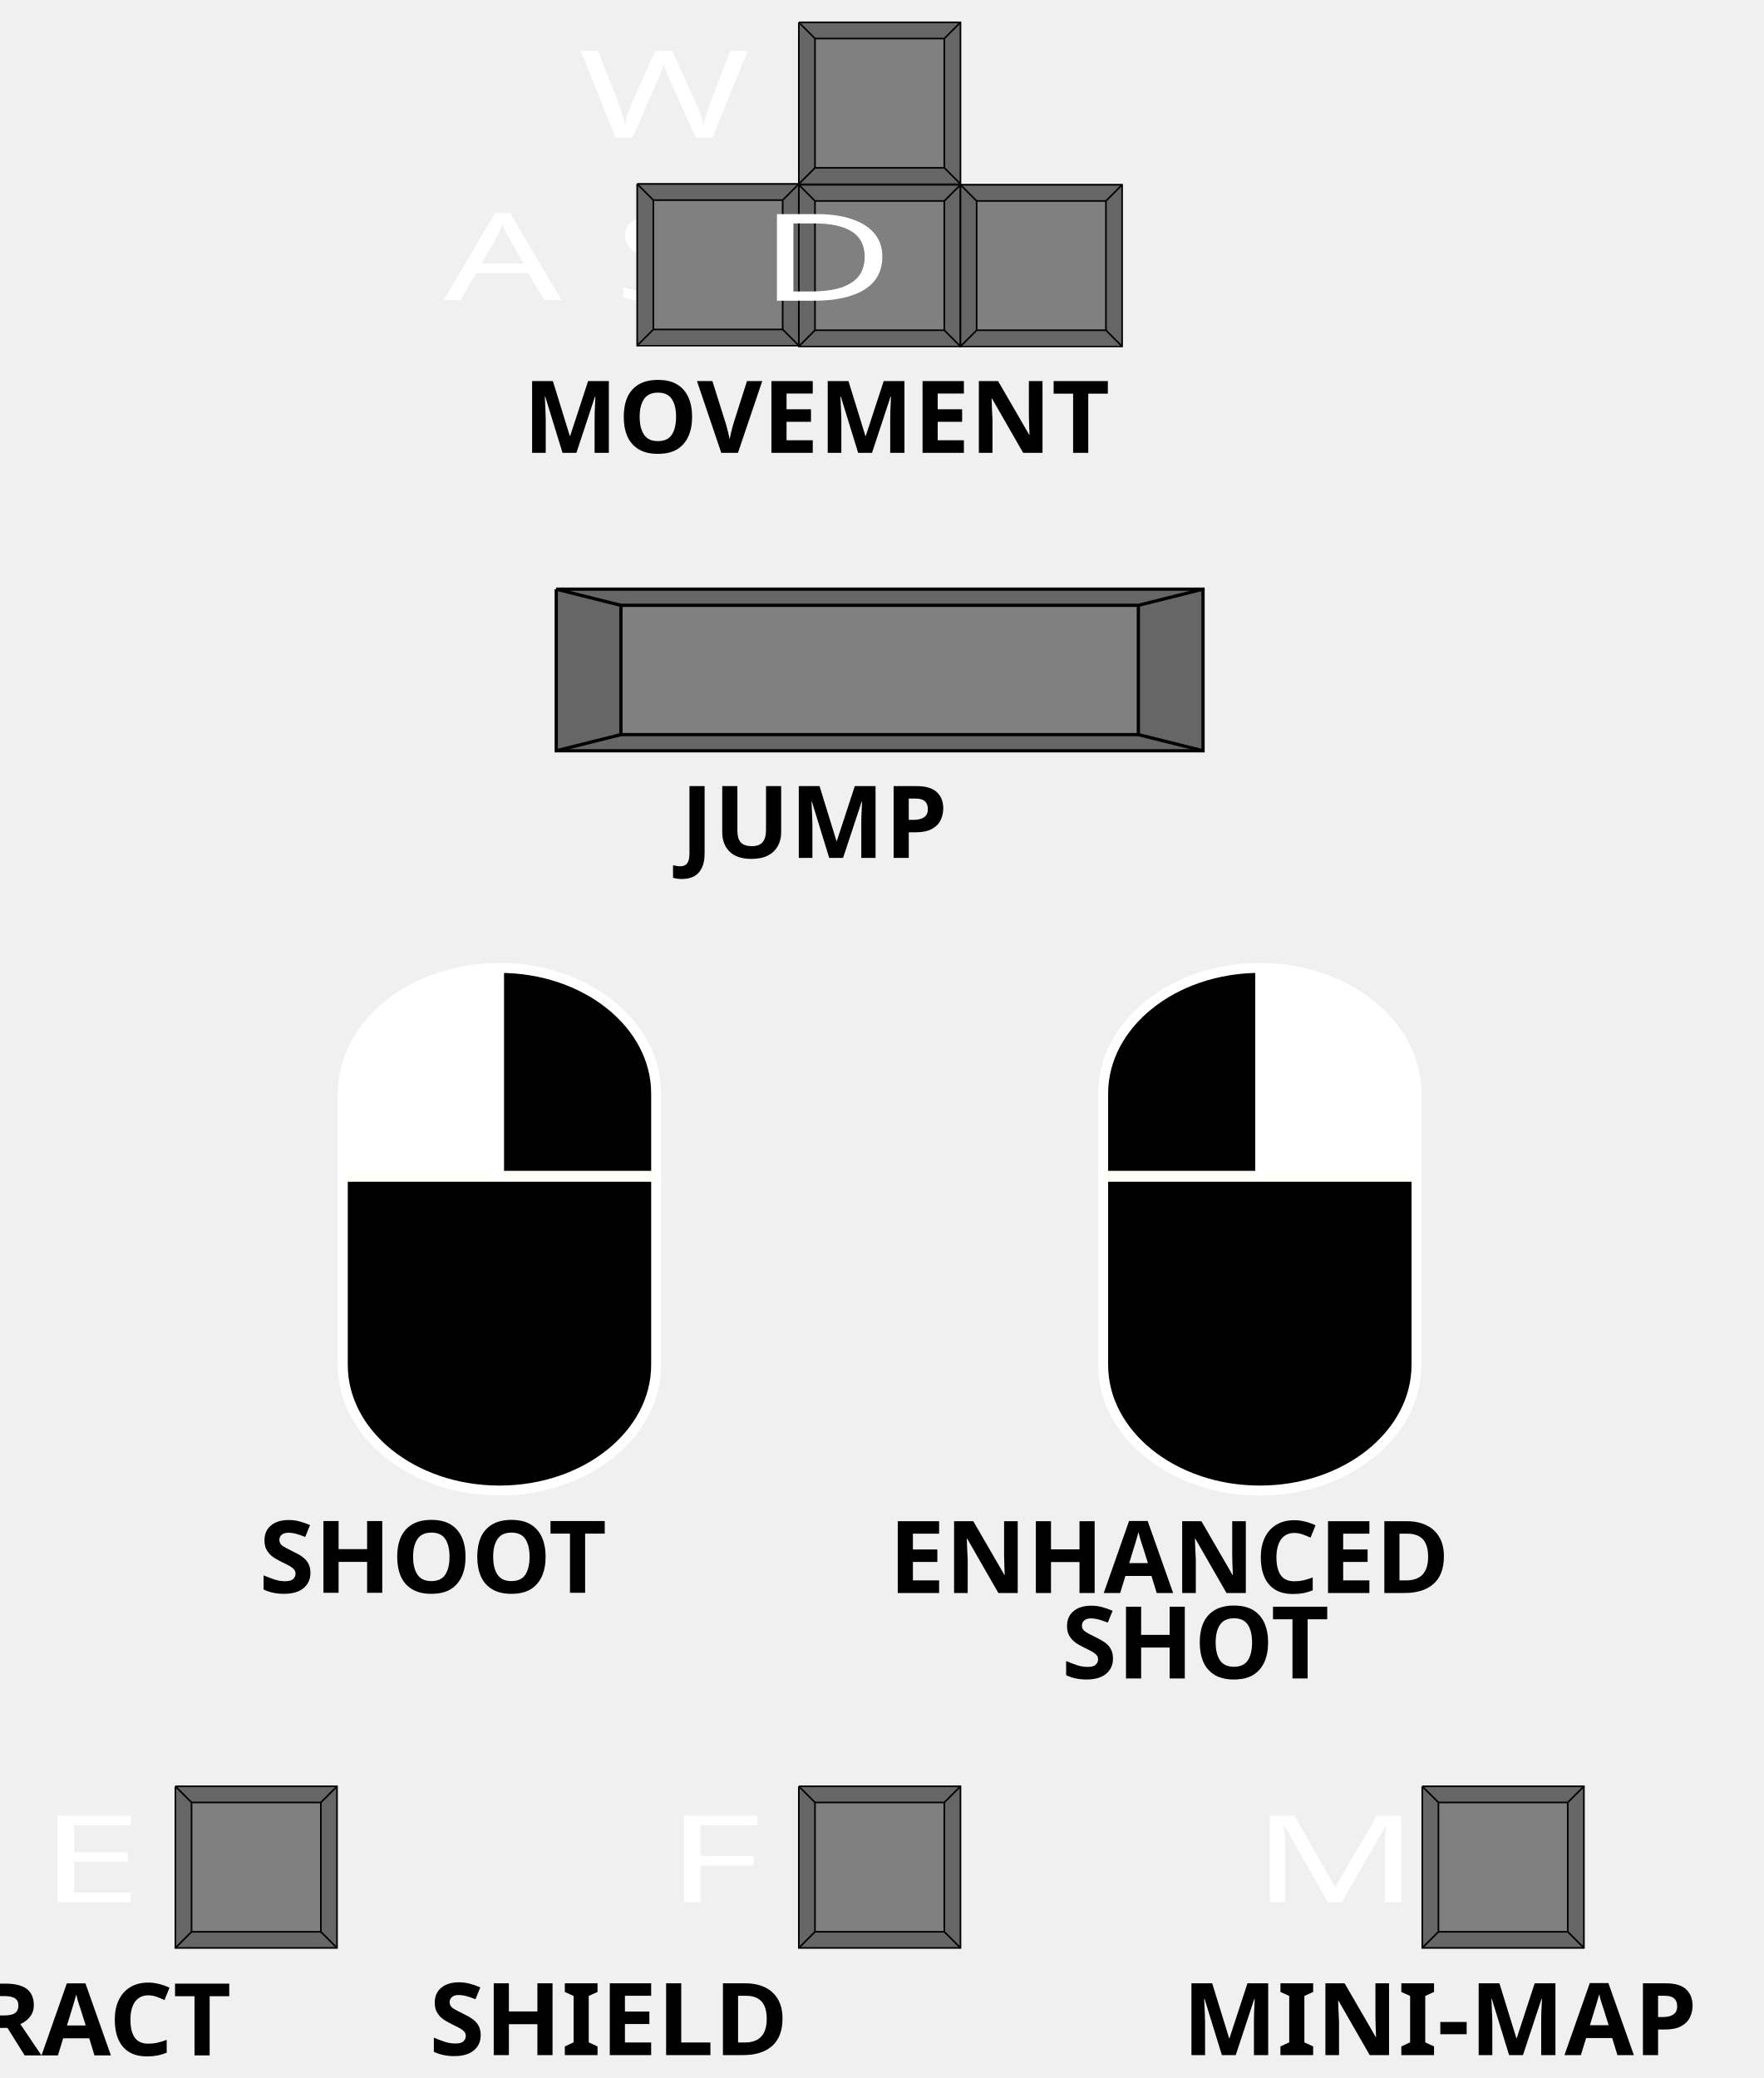
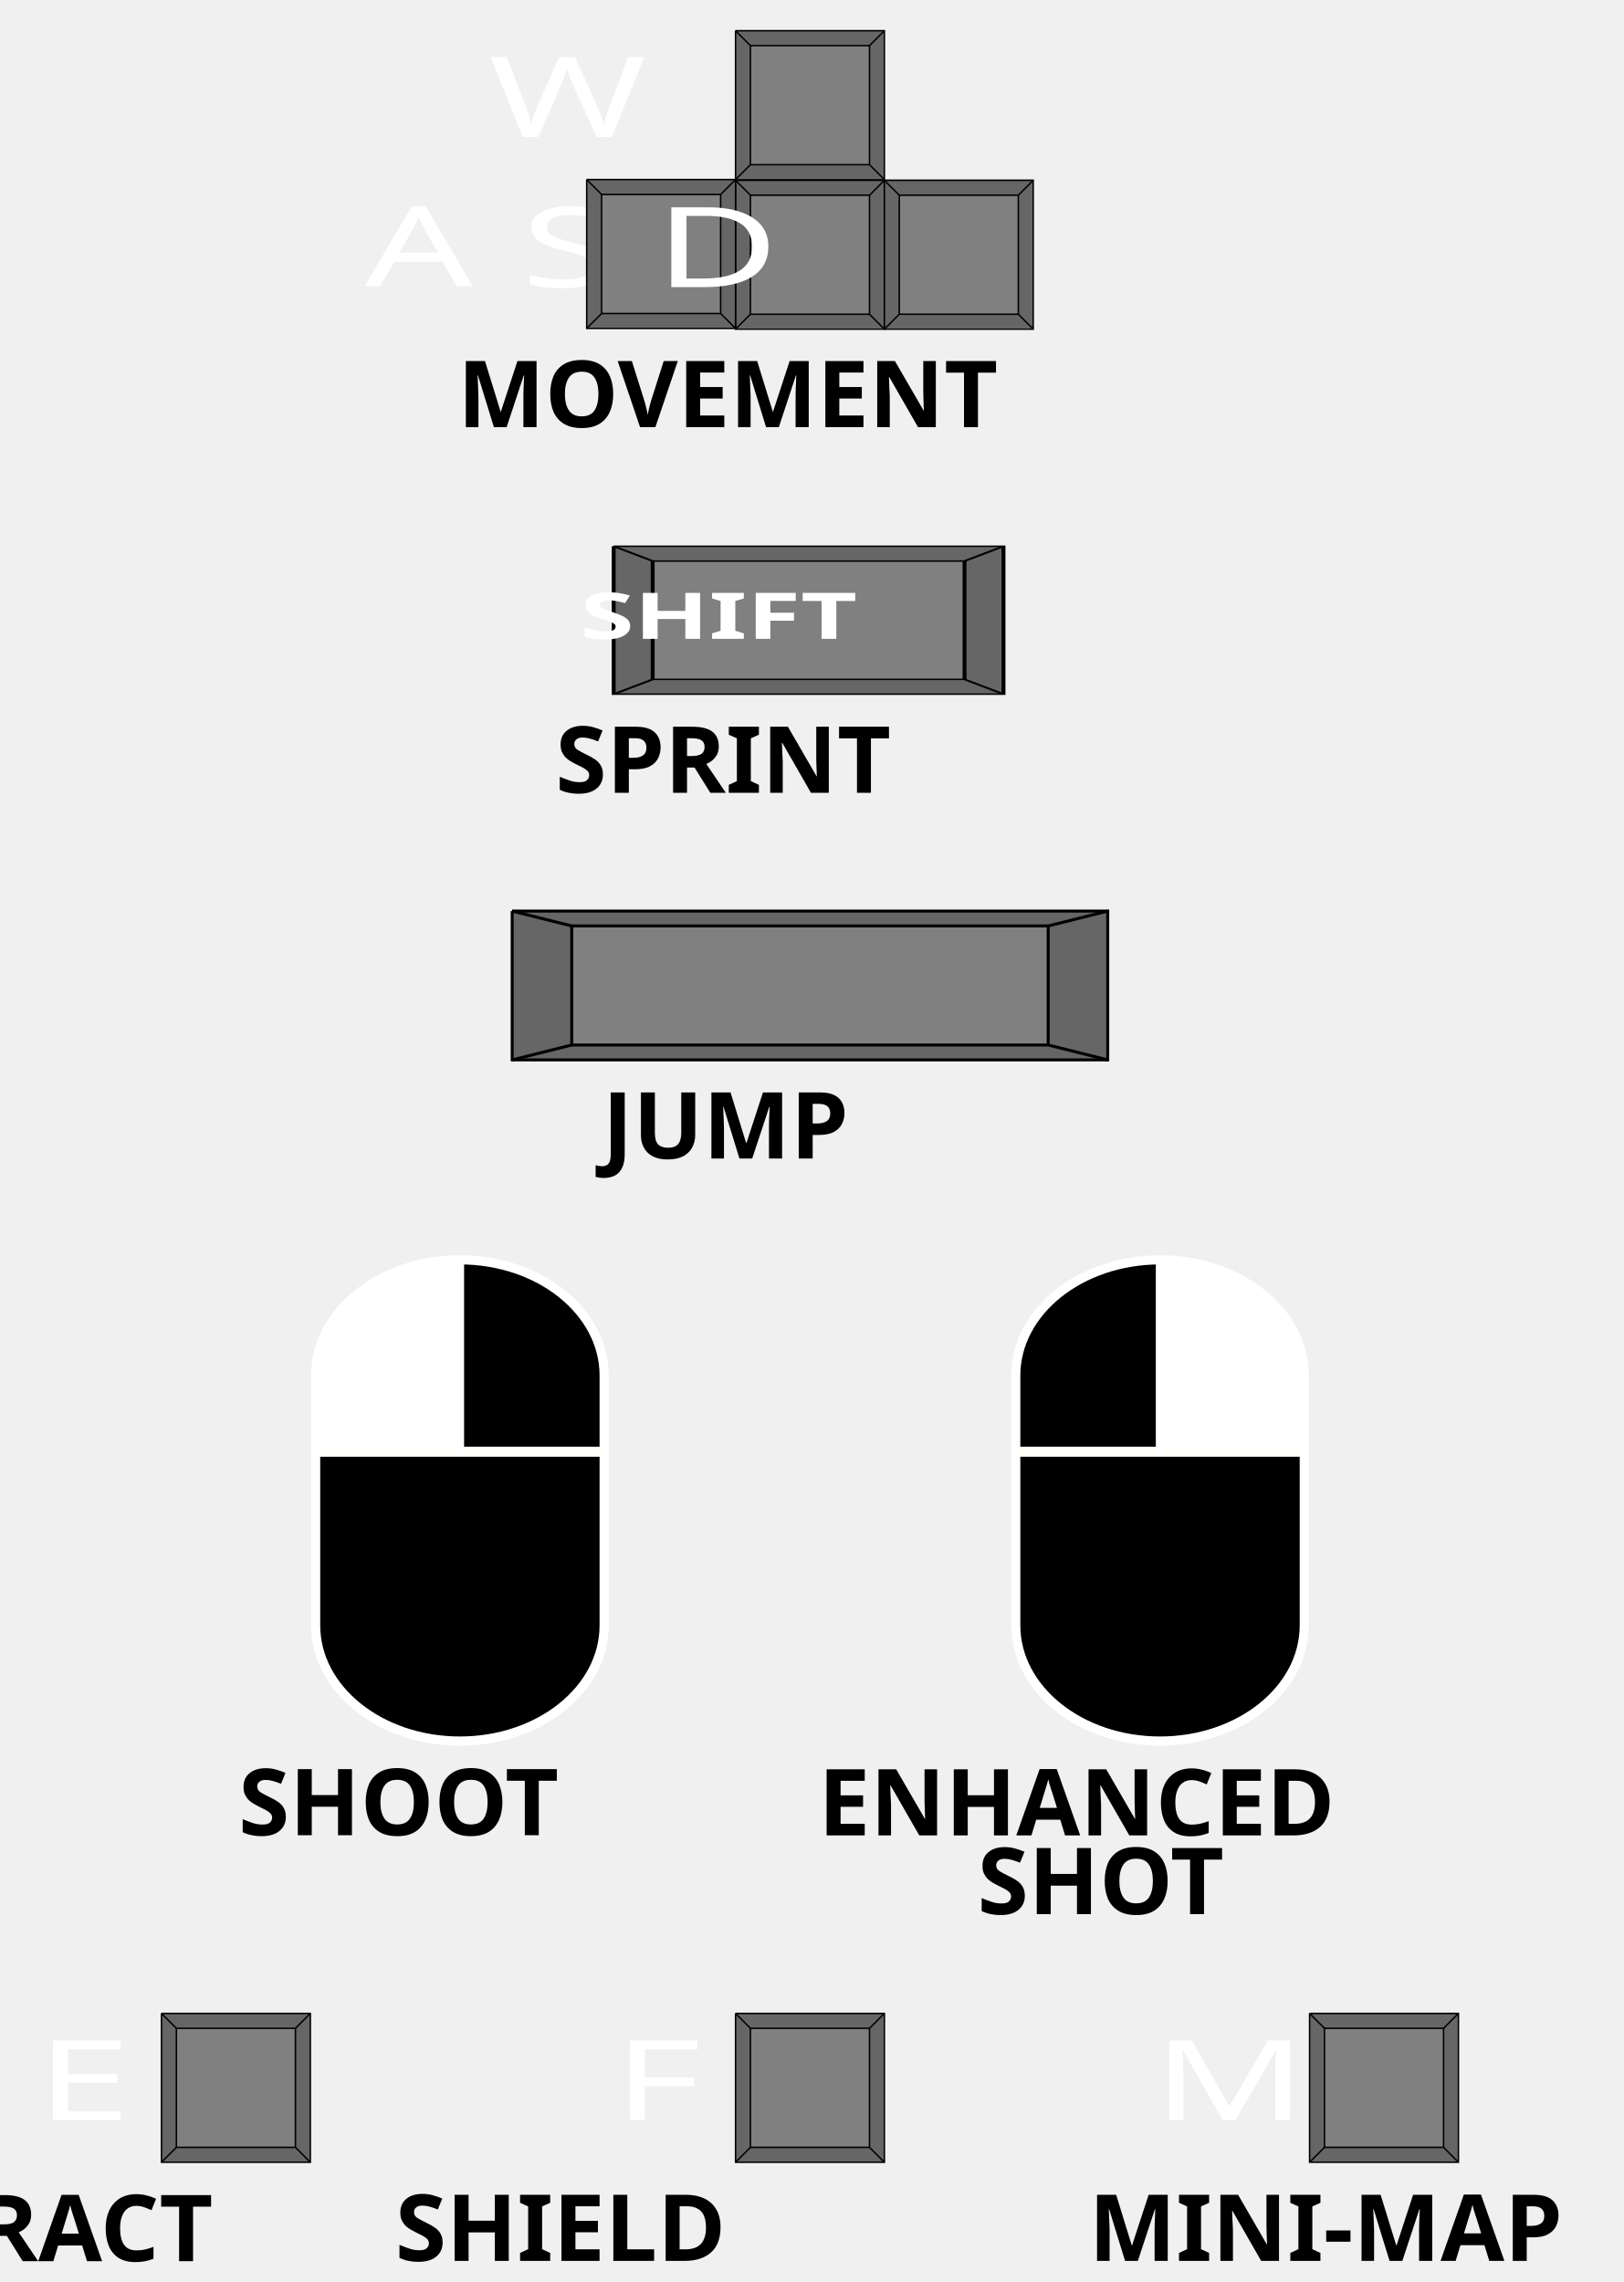
- <svg xmlns="http://www.w3.org/2000/svg" width="818.187" height="964.262" viewBox="0 0 216.479 255.128" version="1.1" id="svg8">
+ <svg xmlns="http://www.w3.org/2000/svg" width="818.187" height="1150" viewBox="0 0 216.479 304.271" version="1.1" id="svg8">
  <defs id="defs2" />
-   <g id="layer1" transform="translate(2.987583,-10.56718)">
+   <g id="layer1" transform="translate(2.987583,38.57592)">
    <g transform="matrix(1.5,0,0,1.5,187.6499,-202.1877)" id="layer1-5">
      <rect rx="0" ry="4.642" y="288.047" x="-10.691" height="13.229" width="13.229" id="rect1083" style="fill:#666666;stroke-width:0.332" />
      <rect rx="0" ry="5.292" y="289.37" x="-9.368" height="10.583" width="10.583" id="rect1117" style="fill:#808080;stroke-width:0.265;stroke-miterlimit:4;stroke-dasharray:none" />
      <path id="path1137" d="m -10.691,288.047 v 13.229 H 2.538 V 288.047 H -10.691" style="fill:none;stroke:#000000;stroke-width:0.132;stroke-linecap:butt;stroke-linejoin:miter;stroke-miterlimit:4;stroke-dasharray:none;stroke-opacity:1" />
      <path id="path1139" d="m -10.691,301.276 1.323,-1.323 v -10.583 l -1.323,-1.323" style="fill:none;stroke:#000000;stroke-width:0.132;stroke-linecap:butt;stroke-linejoin:miter;stroke-miterlimit:4;stroke-dasharray:none;stroke-opacity:1" />
      <path id="path1141" d="M 2.538,301.276 1.215,299.953 H -9.368" style="fill:none;stroke:#000000;stroke-width:0.132;stroke-linecap:butt;stroke-linejoin:miter;stroke-miterlimit:4;stroke-dasharray:none;stroke-opacity:1" />
      <path id="path1143" d="M -9.368,289.37 H 1.215 l 1.323,-1.323" style="fill:none;stroke:#000000;stroke-width:0.132;stroke-linecap:butt;stroke-linejoin:miter;stroke-miterlimit:4;stroke-dasharray:none;stroke-opacity:1" />
      <path id="path1145" d="M 1.215,289.37 V 299.953" style="fill:none;stroke:#000000;stroke-width:0.132;stroke-linecap:butt;stroke-linejoin:miter;stroke-miterlimit:4;stroke-dasharray:none;stroke-opacity:1" />
      <text transform="scale(1.232006,0.8116843)" id="text825" y="366.569" x="-3.309" style="font-style:normal;font-variant:normal;font-weight:normal;font-stretch:normal;font-size:12.23px;line-height:1.25;font-family:'Courier Prime';-inkscape-font-specification:'Courier Prime, Normal';font-variant-ligatures:normal;font-variant-caps:normal;font-variant-numeric:normal;font-feature-settings:normal;text-align:center;letter-spacing:0px;word-spacing:0px;writing-mode:lr-tb;text-anchor:middle;fill:#ffffff;fill-opacity:1;stroke:none;stroke-width:0.052" xml:space="preserve">
        <tspan style="font-style:normal;font-variant:normal;font-weight:normal;font-stretch:normal;font-size:12.23px;font-family:'Courier Prime';-inkscape-font-specification:'Courier Prime, Normal';font-variant-ligatures:normal;font-variant-caps:normal;font-variant-numeric:normal;font-feature-settings:normal;text-align:center;writing-mode:lr-tb;text-anchor:middle;stroke-width:0.052" y="366.569" x="-3.309" id="tspan821">M</tspan>
      </text>
    </g>
    <g transform="matrix(1.5,0,0,1.5,130.8348,-250.2782)" id="layer1-8">
      <rect transform="scale(-1,1)" rx="12.822" ry="10.287" y="253.122" x="-26.713" height="42.776" width="25.644" id="rect817" style="opacity:1;fill:#000000;stroke:#ffffff;stroke-width:0.814;stroke-linejoin:round;stroke-miterlimit:4;stroke-dasharray:none;stroke-opacity:1" />
      <path id="path872" d="M 26.359,270.178 H 1.298" style="fill:#ffffff;fill-opacity:1;stroke:#fffff7;stroke-width:0.894;stroke-linecap:butt;stroke-linejoin:miter;stroke-miterlimit:4;stroke-dasharray:none;stroke-opacity:1" />
      <path id="path872-3" d="m 13.891,270.463 v -17.341" style="fill:none;stroke:#ffffff;stroke-width:0.744;stroke-linecap:butt;stroke-linejoin:miter;stroke-miterlimit:4;stroke-dasharray:none;stroke-opacity:1" />
      <path id="path889" d="m 26.298,266.508 c -2.7e-5,-1.765 -0.026,-3.485 -0.058,-3.823 -0.405,-4.27 -4.183,-7.822 -9.41,-8.846 -0.573,-0.112 -1.264,-0.199 -2.115,-0.265 l -0.446,-0.035 v 8.089 8.089 h 6.015 6.015 z" style="opacity:1;fill:#ffffff;fill-opacity:1;stroke:#ffffff;stroke-width:0.576;stroke-linejoin:round;stroke-miterlimit:4;stroke-dasharray:none;stroke-opacity:1" />
-     </g>
-     <g transform="matrix(1.5,0,0,1.5,-87.04516,-347.4633)" id="layer1-9">
-       <rect rx="0" ry="4.642" y="286.91" x="101.562" height="13.229" width="52.935" id="rect1083-0" style="fill:#666666;stroke-width:0.665" />
-       <rect rx="0" ry="5.292" y="288.232" x="106.856" height="10.583" width="42.348" id="rect1117-5" style="fill:#808080;stroke-width:0.529;stroke-miterlimit:4;stroke-dasharray:none" />
-       <path id="path1137-1" d="m 101.562,286.91 v 13.229 h 52.935 v -13.229 h -52.935" style="fill:none;stroke:#000000;stroke-width:0.265;stroke-linecap:butt;stroke-linejoin:miter;stroke-miterlimit:4;stroke-dasharray:none;stroke-opacity:1" />
-       <path id="path1139-7" d="m 101.562,300.139 5.294,-1.323 v -10.583 l -5.294,-1.323" style="fill:none;stroke:#000000;stroke-width:0.265;stroke-linecap:butt;stroke-linejoin:miter;stroke-miterlimit:4;stroke-dasharray:none;stroke-opacity:1" />
-       <path id="path1141-1" d="m 154.498,300.139 -5.294,-1.323 h -42.348" style="fill:none;stroke:#000000;stroke-width:0.265;stroke-linecap:butt;stroke-linejoin:miter;stroke-miterlimit:4;stroke-dasharray:none;stroke-opacity:1" />
-       <path id="path1143-8" d="m 106.856,288.232 h 42.348 l 5.294,-1.323" style="fill:none;stroke:#000000;stroke-width:0.265;stroke-linecap:butt;stroke-linejoin:miter;stroke-miterlimit:4;stroke-dasharray:none;stroke-opacity:1" />
-       <path id="path1145-8" d="m 149.204,288.232 v 10.583" style="fill:none;stroke:#000000;stroke-width:0.265;stroke-linecap:butt;stroke-linejoin:miter;stroke-miterlimit:4;stroke-dasharray:none;stroke-opacity:1" />
-     </g>
-     <g transform="matrix(1.5,0,0,1.5,84.16406,-390.6151)" id="layer1-0">
-       <g transform="translate(0,-3.874254)" id="g869">
-         <rect style="fill:#666666;stroke-width:0.332" id="rect1083-7" width="13.229" height="13.229" x="7.276" y="273.093" ry="4.642" rx="0" />
-         <rect style="fill:#808080;stroke-width:0.265;stroke-miterlimit:4;stroke-dasharray:none" id="rect1117-1" width="10.583" height="10.583" x="8.599" y="274.482" ry="5.292" rx="0" />
-         <path style="fill:none;stroke:#000000;stroke-width:0.132;stroke-linecap:butt;stroke-linejoin:miter;stroke-miterlimit:4;stroke-dasharray:none;stroke-opacity:1" d="m 7.276,273.159 v 13.229 H 20.505 V 273.159 H 7.276" id="path1137-61" />
-         <path style="fill:none;stroke:#000000;stroke-width:0.132;stroke-linecap:butt;stroke-linejoin:miter;stroke-miterlimit:4;stroke-dasharray:none;stroke-opacity:1" d="m 7.276,286.388 1.323,-1.323 v -10.583 l -1.323,-1.323" id="path1139-3" />
-         <path style="fill:none;stroke:#000000;stroke-width:0.132;stroke-linecap:butt;stroke-linejoin:miter;stroke-miterlimit:4;stroke-dasharray:none;stroke-opacity:1" d="m 20.505,286.388 -1.323,-1.323 H 8.599" id="path1141-4" />
-         <path style="fill:none;stroke:#000000;stroke-width:0.132;stroke-linecap:butt;stroke-linejoin:miter;stroke-miterlimit:4;stroke-dasharray:none;stroke-opacity:1" d="M 8.599,274.482 H 19.182 l 1.323,-1.323" id="path1143-40" />
-         <path style="fill:none;stroke:#000000;stroke-width:0.132;stroke-linecap:butt;stroke-linejoin:miter;stroke-miterlimit:4;stroke-dasharray:none;stroke-opacity:1" d="m 19.182,274.482 v 10.583" id="path1145-0" />
-         <text xml:space="preserve" style="font-style:normal;font-variant:normal;font-weight:normal;font-stretch:normal;font-size:12.23px;line-height:1.25;font-family:'Courier Prime';-inkscape-font-specification:'Courier Prime, Normal';font-variant-ligatures:normal;font-variant-caps:normal;font-variant-numeric:normal;font-feature-settings:normal;text-align:center;letter-spacing:0px;word-spacing:0px;writing-mode:lr-tb;text-anchor:middle;fill:#ffffff;fill-opacity:1;stroke:none;stroke-width:0.054" x="11.275" y="348.161" id="text825-9" transform="scale(1.232006,0.8116843)">
-           <tspan style="font-style:normal;font-variant:normal;font-weight:normal;font-stretch:normal;font-size:12.23px;font-family:'Courier Prime';-inkscape-font-specification:'Courier Prime, Normal';font-variant-ligatures:normal;font-variant-caps:normal;font-variant-numeric:normal;font-feature-settings:normal;text-align:center;writing-mode:lr-tb;text-anchor:middle;stroke-width:0.054" y="348.161" x="11.275" id="tspan961">W</tspan>
-         </text>
-       </g>
-       <g transform="translate(3.0883788e-8,9.421048)" id="g869-1">
-         <rect style="fill:#666666;stroke-width:0.332" id="rect1083-0-8" width="13.229" height="13.229" x="7.276" y="273.093" ry="4.642" rx="0" />
-         <rect style="fill:#808080;stroke-width:0.265;stroke-miterlimit:4;stroke-dasharray:none" id="rect1117-6" width="10.583" height="10.583" x="8.599" y="274.482" ry="5.292" rx="0" />
-         <path style="fill:none;stroke:#000000;stroke-width:0.132;stroke-linecap:butt;stroke-linejoin:miter;stroke-miterlimit:4;stroke-dasharray:none;stroke-opacity:1" d="m 7.276,273.159 v 13.229 H 20.505 V 273.159 H 7.276" id="path1137-6" />
-         <path style="fill:none;stroke:#000000;stroke-width:0.132;stroke-linecap:butt;stroke-linejoin:miter;stroke-miterlimit:4;stroke-dasharray:none;stroke-opacity:1" d="m 7.276,286.388 1.323,-1.323 v -10.583 l -1.323,-1.323" id="path1139-8" />
-         <path style="fill:none;stroke:#000000;stroke-width:0.132;stroke-linecap:butt;stroke-linejoin:miter;stroke-miterlimit:4;stroke-dasharray:none;stroke-opacity:1" d="m 20.505,286.388 -1.323,-1.323 H 8.599" id="path1141-6" />
-         <path style="fill:none;stroke:#000000;stroke-width:0.132;stroke-linecap:butt;stroke-linejoin:miter;stroke-miterlimit:4;stroke-dasharray:none;stroke-opacity:1" d="M 8.599,274.482 H 19.182 l 1.323,-1.323" id="path1143-4" />
-         <path style="fill:none;stroke:#000000;stroke-width:0.132;stroke-linecap:butt;stroke-linejoin:miter;stroke-miterlimit:4;stroke-dasharray:none;stroke-opacity:1" d="m 19.182,274.482 v 10.583" id="path1145-9" />
-         <text xml:space="preserve" style="font-style:normal;font-variant:normal;font-weight:normal;font-stretch:normal;font-size:12.23px;line-height:1.25;font-family:'Courier Prime';-inkscape-font-specification:'Courier Prime, Normal';font-variant-ligatures:normal;font-variant-caps:normal;font-variant-numeric:normal;font-feature-settings:normal;text-align:center;letter-spacing:0px;word-spacing:0px;writing-mode:lr-tb;text-anchor:middle;fill:#ffffff;fill-opacity:1;stroke:none;stroke-width:0.054" x="11.29" y="348.227" id="text825-2" transform="scale(1.232006,0.8116843)">
-           <tspan style="font-style:normal;font-variant:normal;font-weight:normal;font-stretch:normal;font-size:12.23px;font-family:'Courier Prime';-inkscape-font-specification:'Courier Prime, Normal';font-variant-ligatures:normal;font-variant-caps:normal;font-variant-numeric:normal;font-feature-settings:normal;text-align:center;writing-mode:lr-tb;text-anchor:middle;stroke-width:0.054" y="348.227" x="11.29" id="tspan969">S</tspan>
-         </text>
-       </g>
-       <g transform="translate(-13.22917,9.354902)" id="g869-0">
-         <rect style="fill:#666666;stroke-width:0.332" id="rect1083-9" width="13.229" height="13.229" x="7.276" y="273.093" ry="4.642" rx="0" />
-         <rect style="fill:#808080;stroke-width:0.265;stroke-miterlimit:4;stroke-dasharray:none" id="rect1117-2" width="10.583" height="10.583" x="8.599" y="274.482" ry="5.292" rx="0" />
-         <path style="fill:none;stroke:#000000;stroke-width:0.132;stroke-linecap:butt;stroke-linejoin:miter;stroke-miterlimit:4;stroke-dasharray:none;stroke-opacity:1" d="m 7.276,273.159 v 13.229 H 20.505 V 273.159 H 7.276" id="path1137-8" />
-         <path style="fill:none;stroke:#000000;stroke-width:0.132;stroke-linecap:butt;stroke-linejoin:miter;stroke-miterlimit:4;stroke-dasharray:none;stroke-opacity:1" d="m 7.276,286.388 1.323,-1.323 v -10.583 l -1.323,-1.323" id="path1139-9" />
-         <path style="fill:none;stroke:#000000;stroke-width:0.132;stroke-linecap:butt;stroke-linejoin:miter;stroke-miterlimit:4;stroke-dasharray:none;stroke-opacity:1" d="m 20.505,286.388 -1.323,-1.323 H 8.599" id="path1141-3" />
-         <path style="fill:none;stroke:#000000;stroke-width:0.132;stroke-linecap:butt;stroke-linejoin:miter;stroke-miterlimit:4;stroke-dasharray:none;stroke-opacity:1" d="M 8.599,274.482 H 19.182 l 1.323,-1.323" id="path1143-2" />
-         <path style="fill:none;stroke:#000000;stroke-width:0.132;stroke-linecap:butt;stroke-linejoin:miter;stroke-miterlimit:4;stroke-dasharray:none;stroke-opacity:1" d="m 19.182,274.482 v 10.583" id="path1145-6" />
-         <text xml:space="preserve" style="font-style:normal;font-variant:normal;font-weight:normal;font-stretch:normal;font-size:12.23px;line-height:1.25;font-family:'Courier Prime';-inkscape-font-specification:'Courier Prime, Normal';font-variant-ligatures:normal;font-variant-caps:normal;font-variant-numeric:normal;font-feature-settings:normal;text-align:center;letter-spacing:0px;word-spacing:0px;writing-mode:lr-tb;text-anchor:middle;fill:#ffffff;fill-opacity:1;stroke:none;stroke-width:0.054" x="11.275" y="348.227" id="text825-1" transform="scale(1.232006,0.8116843)">
-           <tspan style="font-style:normal;font-variant:normal;font-weight:normal;font-stretch:normal;font-size:12.23px;font-family:'Courier Prime';-inkscape-font-specification:'Courier Prime, Normal';font-variant-ligatures:normal;font-variant-caps:normal;font-variant-numeric:normal;font-feature-settings:normal;text-align:center;writing-mode:lr-tb;text-anchor:middle;stroke-width:0.054" y="348.227" x="11.275" id="tspan971">A</tspan>
-         </text>
-       </g>
-       <g transform="translate(13.22917,9.421048)" id="g869-6">
-         <rect style="fill:#666666;stroke-width:0.332" id="rect1083-6" width="13.229" height="13.229" x="7.276" y="273.093" ry="4.642" rx="0" />
-         <rect style="fill:#808080;stroke-width:0.265;stroke-miterlimit:4;stroke-dasharray:none" id="rect1117-8" width="10.583" height="10.583" x="8.599" y="274.482" ry="5.292" rx="0" />
-         <path style="fill:none;stroke:#000000;stroke-width:0.132;stroke-linecap:butt;stroke-linejoin:miter;stroke-miterlimit:4;stroke-dasharray:none;stroke-opacity:1" d="m 7.276,273.159 v 13.229 H 20.505 V 273.159 H 7.276" id="path1137-81" />
-         <path style="fill:none;stroke:#000000;stroke-width:0.132;stroke-linecap:butt;stroke-linejoin:miter;stroke-miterlimit:4;stroke-dasharray:none;stroke-opacity:1" d="m 7.276,286.388 1.323,-1.323 v -10.583 l -1.323,-1.323" id="path1139-5" />
-         <path style="fill:none;stroke:#000000;stroke-width:0.132;stroke-linecap:butt;stroke-linejoin:miter;stroke-miterlimit:4;stroke-dasharray:none;stroke-opacity:1" d="m 20.505,286.388 -1.323,-1.323 H 8.599" id="path1141-5" />
-         <path style="fill:none;stroke:#000000;stroke-width:0.132;stroke-linecap:butt;stroke-linejoin:miter;stroke-miterlimit:4;stroke-dasharray:none;stroke-opacity:1" d="M 8.599,274.482 H 19.182 l 1.323,-1.323" id="path1143-3" />
-         <path style="fill:none;stroke:#000000;stroke-width:0.132;stroke-linecap:butt;stroke-linejoin:miter;stroke-miterlimit:4;stroke-dasharray:none;stroke-opacity:1" d="m 19.182,274.482 v 10.583" id="path1145-95" />
-         <text xml:space="preserve" style="font-style:normal;font-variant:normal;font-weight:normal;font-stretch:normal;font-size:12.23px;line-height:1.25;font-family:'Courier Prime';-inkscape-font-specification:'Courier Prime, Normal';font-variant-ligatures:normal;font-variant-caps:normal;font-variant-numeric:normal;font-feature-settings:normal;text-align:center;letter-spacing:0px;word-spacing:0px;writing-mode:lr-tb;text-anchor:middle;fill:#ffffff;fill-opacity:1;stroke:none;stroke-width:0.058" x="11.299" y="348.227" id="text825-6" transform="scale(1.232006,0.8116843)">
-           <tspan y="348.227" x="11.299" id="tspan963">D</tspan>
-         </text>
-       </g>
    </g>
    <g transform="matrix(1.5,0,0,1.5,18.54254,-195.7732)" id="layer1-6">
      <rect rx="0" ry="4.642" y="283.771" x="-1.5894572e-07" height="13.229" width="13.229" id="rect1083-4" style="fill:#666666;stroke-width:0.332" />
      <rect rx="0" ry="5.292" y="285.094" x="1.323" height="10.583" width="10.583" id="rect1117-60" style="fill:#808080;stroke-width:0.265;stroke-miterlimit:4;stroke-dasharray:none" />
      <path id="path1137-9" d="M -1.5894572e-7,283.771 V 297 H 13.229 V 283.771 H -1.5894572e-7" style="fill:none;stroke:#000000;stroke-width:0.132;stroke-linecap:butt;stroke-linejoin:miter;stroke-miterlimit:4;stroke-dasharray:none;stroke-opacity:1" />
      <path id="path1139-2" d="M -1.5894572e-7,297 1.323,295.677 V 285.094 L -1.5894572e-7,283.771" style="fill:none;stroke:#000000;stroke-width:0.132;stroke-linecap:butt;stroke-linejoin:miter;stroke-miterlimit:4;stroke-dasharray:none;stroke-opacity:1" />
      <path id="path1141-9" d="M 13.229,297 11.906,295.677 H 1.323" style="fill:none;stroke:#000000;stroke-width:0.132;stroke-linecap:butt;stroke-linejoin:miter;stroke-miterlimit:4;stroke-dasharray:none;stroke-opacity:1" />
      <path id="path1143-47" d="M 1.323,285.094 H 11.906 l 1.323,-1.323" style="fill:none;stroke:#000000;stroke-width:0.132;stroke-linecap:butt;stroke-linejoin:miter;stroke-miterlimit:4;stroke-dasharray:none;stroke-opacity:1" />
      <path id="path1145-06" d="m 11.906,285.094 v 10.583" style="fill:none;stroke:#000000;stroke-width:0.132;stroke-linecap:butt;stroke-linejoin:miter;stroke-miterlimit:4;stroke-dasharray:none;stroke-opacity:1" />
      <text transform="scale(1.232006,0.8116843)" id="text825-10" y="361.301" x="5.512" style="font-style:normal;font-variant:normal;font-weight:normal;font-stretch:normal;font-size:12.23px;line-height:1.25;font-family:'Courier Prime';-inkscape-font-specification:'Courier Prime, Normal';font-variant-ligatures:normal;font-variant-caps:normal;font-variant-numeric:normal;font-feature-settings:normal;text-align:center;letter-spacing:0px;word-spacing:0px;writing-mode:lr-tb;text-anchor:middle;fill:#ffffff;fill-opacity:1;stroke:none;stroke-width:0.054" xml:space="preserve">
        <tspan style="font-style:normal;font-variant:normal;font-weight:normal;font-stretch:normal;font-size:12.23px;font-family:'Courier Prime';-inkscape-font-specification:'Courier Prime, Normal';font-variant-ligatures:normal;font-variant-caps:normal;font-variant-numeric:normal;font-feature-settings:normal;text-align:center;writing-mode:lr-tb;text-anchor:middle;fill:#ffffff;stroke-width:0.054" y="361.301" x="5.512" id="tspan823">E</tspan>
      </text>
    </g>
    <g transform="matrix(1.5,0,0,1.5,95.07812,-195.7732)" id="layer1-4">
      <rect rx="0" ry="4.642" y="283.771" x="-1.5894572e-07" height="13.229" width="13.229" id="rect1083-5" style="fill:#666666;stroke-width:0.332" />
      <rect rx="0" ry="5.292" y="285.094" x="1.323" height="10.583" width="10.583" id="rect1117-69" style="fill:#808080;stroke-width:0.265;stroke-miterlimit:4;stroke-dasharray:none" />
      <path id="path1137-63" d="M -1.5894572e-7,283.771 V 297 H 13.229 V 283.771 H -1.5894572e-7" style="fill:none;stroke:#000000;stroke-width:0.132;stroke-linecap:butt;stroke-linejoin:miter;stroke-miterlimit:4;stroke-dasharray:none;stroke-opacity:1" />
      <path id="path1139-4" d="M -1.5894572e-7,297 1.323,295.677 V 285.094 L -1.5894572e-7,283.771" style="fill:none;stroke:#000000;stroke-width:0.132;stroke-linecap:butt;stroke-linejoin:miter;stroke-miterlimit:4;stroke-dasharray:none;stroke-opacity:1" />
      <path id="path1141-0" d="M 13.229,297 11.906,295.677 H 1.323" style="fill:none;stroke:#000000;stroke-width:0.132;stroke-linecap:butt;stroke-linejoin:miter;stroke-miterlimit:4;stroke-dasharray:none;stroke-opacity:1" />
      <path id="path1143-6" d="M 1.323,285.094 H 11.906 l 1.323,-1.323" style="fill:none;stroke:#000000;stroke-width:0.132;stroke-linecap:butt;stroke-linejoin:miter;stroke-miterlimit:4;stroke-dasharray:none;stroke-opacity:1" />
      <path id="path1145-5" d="m 11.906,285.094 v 10.583" style="fill:none;stroke:#000000;stroke-width:0.132;stroke-linecap:butt;stroke-linejoin:miter;stroke-miterlimit:4;stroke-dasharray:none;stroke-opacity:1" />
      <text transform="scale(1.232006,0.8116843)" id="text825-5" y="361.301" x="5.482" style="font-style:normal;font-variant:normal;font-weight:normal;font-stretch:normal;font-size:12.23px;line-height:1.25;font-family:'Courier Prime';-inkscape-font-specification:'Courier Prime, Normal';font-variant-ligatures:normal;font-variant-caps:normal;font-variant-numeric:normal;font-feature-settings:normal;text-align:center;letter-spacing:0px;word-spacing:0px;writing-mode:lr-tb;text-anchor:middle;fill:#ffffff;fill-opacity:1;stroke:none;stroke-width:0.054" xml:space="preserve">
        <tspan style="font-style:normal;font-variant:normal;font-weight:normal;font-stretch:normal;font-size:12.23px;font-family:'Courier Prime';-inkscape-font-specification:'Courier Prime, Normal';font-variant-ligatures:normal;font-variant-caps:normal;font-variant-numeric:normal;font-feature-settings:normal;text-align:center;writing-mode:lr-tb;text-anchor:middle;stroke-width:0.054" y="361.301" x="5.482" id="tspan821-8">F</tspan>
      </text>
    </g>
    <g transform="matrix(1.5,0,0,1.5,37.49332,-250.2782)" id="layer1-61">
      <rect rx="12.822" ry="10.287" y="253.122" x="1.068" height="42.776" width="25.644" id="rect817-3" style="opacity:1;fill:#000000;stroke:#ffffff;stroke-width:0.814;stroke-linejoin:round;stroke-miterlimit:4;stroke-dasharray:none;stroke-opacity:1" />
      <path id="path872-4" d="M 1.422,270.178 H 26.483" style="fill:#ffffff;fill-opacity:1;stroke:#fffff7;stroke-width:0.894;stroke-linecap:butt;stroke-linejoin:miter;stroke-miterlimit:4;stroke-dasharray:none;stroke-opacity:1" />
      <path id="path872-3-9" d="m 13.891,270.463 v -17.341" style="fill:none;stroke:#ffffff;stroke-width:0.744;stroke-linecap:butt;stroke-linejoin:miter;stroke-miterlimit:4;stroke-dasharray:none;stroke-opacity:1" />
      <path id="path889-5" d="m 1.483,266.508 c 2.7e-5,-1.765 0.026,-3.485 0.058,-3.823 0.405,-4.27 4.183,-7.822 9.41,-8.846 0.573,-0.112 1.264,-0.199 2.115,-0.265 l 0.446,-0.035 v 8.089 8.089 H 7.498 1.483 Z" style="opacity:1;fill:#ffffff;fill-opacity:1;stroke:#ffffff;stroke-width:0.576;stroke-linejoin:round;stroke-miterlimit:4;stroke-dasharray:none;stroke-opacity:1" />
    </g>
-     <text xml:space="preserve" style="font-style:normal;font-variant:normal;font-weight:bold;font-stretch:normal;font-size:12.347px;line-height:1.25;font-family:'Courier Prime';-inkscape-font-specification:'Courier Prime, Bold';font-variant-ligatures:normal;font-variant-caps:normal;font-variant-numeric:normal;font-feature-settings:normal;text-align:center;letter-spacing:0px;word-spacing:0px;writing-mode:lr-tb;text-anchor:middle;fill:#000000;fill-opacity:1;stroke:none;stroke-width:0.265" x="105.265" y="66.164" id="text1025">
-       <tspan id="tspan1023" x="105.265" y="66.164" style="font-style:normal;font-variant:normal;font-weight:bold;font-stretch:normal;font-size:12.347px;font-family:'Courier Prime';-inkscape-font-specification:'Courier Prime, Bold';font-variant-ligatures:normal;font-variant-caps:normal;font-variant-numeric:normal;font-feature-settings:normal;text-align:center;writing-mode:lr-tb;text-anchor:middle;stroke-width:0.265">MOVEMENT</tspan>
-     </text>
-     <text xml:space="preserve" style="font-style:normal;font-variant:normal;font-weight:bold;font-stretch:normal;font-size:12.347px;line-height:1.25;font-family:'Courier Prime';-inkscape-font-specification:'Courier Prime, Bold';font-variant-ligatures:normal;font-variant-caps:normal;font-variant-numeric:normal;font-feature-settings:normal;text-align:center;letter-spacing:0px;word-spacing:0px;writing-mode:lr-tb;text-anchor:middle;fill:#000000;fill-opacity:1;stroke:none;stroke-width:0.265" x="104.976" y="115.892" id="text1029">
-       <tspan id="tspan1027" x="104.976" y="115.892" style="font-style:normal;font-variant:normal;font-weight:bold;font-stretch:normal;font-size:12.347px;font-family:'Courier Prime';-inkscape-font-specification:'Courier Prime, Bold';font-variant-ligatures:normal;font-variant-caps:normal;font-variant-numeric:normal;font-feature-settings:normal;text-align:center;writing-mode:lr-tb;text-anchor:middle;stroke-width:0.265">JUMP</tspan>
-     </text>
+     <g id="g1144">
+       <g id="layer1-0" transform="matrix(1.5,0,0,1.5,84.16406,-438.404)">
+         <g id="g869" transform="translate(0,-3.874254)">
+           <rect rx="0" ry="4.642" y="273.093" x="7.276" height="13.229" width="13.229" id="rect1083-7" style="fill:#666666;stroke-width:0.332" />
+           <rect rx="0" ry="5.292" y="274.482" x="8.599" height="10.583" width="10.583" id="rect1117-1" style="fill:#808080;stroke-width:0.265;stroke-miterlimit:4;stroke-dasharray:none" />
+           <path id="path1137-61" d="m 7.276,273.159 v 13.229 H 20.505 V 273.159 H 7.276" style="fill:none;stroke:#000000;stroke-width:0.132;stroke-linecap:butt;stroke-linejoin:miter;stroke-miterlimit:4;stroke-dasharray:none;stroke-opacity:1" />
+           <path id="path1139-3" d="m 7.276,286.388 1.323,-1.323 v -10.583 l -1.323,-1.323" style="fill:none;stroke:#000000;stroke-width:0.132;stroke-linecap:butt;stroke-linejoin:miter;stroke-miterlimit:4;stroke-dasharray:none;stroke-opacity:1" />
+           <path id="path1141-4" d="m 20.505,286.388 -1.323,-1.323 H 8.599" style="fill:none;stroke:#000000;stroke-width:0.132;stroke-linecap:butt;stroke-linejoin:miter;stroke-miterlimit:4;stroke-dasharray:none;stroke-opacity:1" />
+           <path id="path1143-40" d="M 8.599,274.482 H 19.182 l 1.323,-1.323" style="fill:none;stroke:#000000;stroke-width:0.132;stroke-linecap:butt;stroke-linejoin:miter;stroke-miterlimit:4;stroke-dasharray:none;stroke-opacity:1" />
+           <path id="path1145-0" d="m 19.182,274.482 v 10.583" style="fill:none;stroke:#000000;stroke-width:0.132;stroke-linecap:butt;stroke-linejoin:miter;stroke-miterlimit:4;stroke-dasharray:none;stroke-opacity:1" />
+           <text transform="scale(1.232006,0.8116843)" id="text825-9" y="348.161" x="11.275" style="font-style:normal;font-variant:normal;font-weight:normal;font-stretch:normal;font-size:12.23px;line-height:1.25;font-family:'Courier Prime';-inkscape-font-specification:'Courier Prime, Normal';font-variant-ligatures:normal;font-variant-caps:normal;font-variant-numeric:normal;font-feature-settings:normal;text-align:center;letter-spacing:0px;word-spacing:0px;writing-mode:lr-tb;text-anchor:middle;fill:#ffffff;fill-opacity:1;stroke:none;stroke-width:0.054" xml:space="preserve">
+             <tspan id="tspan961" x="11.275" y="348.161" style="font-style:normal;font-variant:normal;font-weight:normal;font-stretch:normal;font-size:12.23px;font-family:'Courier Prime';-inkscape-font-specification:'Courier Prime, Normal';font-variant-ligatures:normal;font-variant-caps:normal;font-variant-numeric:normal;font-feature-settings:normal;text-align:center;writing-mode:lr-tb;text-anchor:middle;stroke-width:0.054">W</tspan>
+           </text>
+         </g>
+         <g id="g869-1" transform="translate(3.0883788e-8,9.421048)">
+           <rect rx="0" ry="4.642" y="273.093" x="7.276" height="13.229" width="13.229" id="rect1083-0-8" style="fill:#666666;stroke-width:0.332" />
+           <rect rx="0" ry="5.292" y="274.482" x="8.599" height="10.583" width="10.583" id="rect1117-6" style="fill:#808080;stroke-width:0.265;stroke-miterlimit:4;stroke-dasharray:none" />
+           <path id="path1137-6" d="m 7.276,273.159 v 13.229 H 20.505 V 273.159 H 7.276" style="fill:none;stroke:#000000;stroke-width:0.132;stroke-linecap:butt;stroke-linejoin:miter;stroke-miterlimit:4;stroke-dasharray:none;stroke-opacity:1" />
+           <path id="path1139-8" d="m 7.276,286.388 1.323,-1.323 v -10.583 l -1.323,-1.323" style="fill:none;stroke:#000000;stroke-width:0.132;stroke-linecap:butt;stroke-linejoin:miter;stroke-miterlimit:4;stroke-dasharray:none;stroke-opacity:1" />
+           <path id="path1141-6" d="m 20.505,286.388 -1.323,-1.323 H 8.599" style="fill:none;stroke:#000000;stroke-width:0.132;stroke-linecap:butt;stroke-linejoin:miter;stroke-miterlimit:4;stroke-dasharray:none;stroke-opacity:1" />
+           <path id="path1143-4" d="M 8.599,274.482 H 19.182 l 1.323,-1.323" style="fill:none;stroke:#000000;stroke-width:0.132;stroke-linecap:butt;stroke-linejoin:miter;stroke-miterlimit:4;stroke-dasharray:none;stroke-opacity:1" />
+           <path id="path1145-9" d="m 19.182,274.482 v 10.583" style="fill:none;stroke:#000000;stroke-width:0.132;stroke-linecap:butt;stroke-linejoin:miter;stroke-miterlimit:4;stroke-dasharray:none;stroke-opacity:1" />
+           <text transform="scale(1.232006,0.8116843)" id="text825-2" y="348.227" x="11.29" style="font-style:normal;font-variant:normal;font-weight:normal;font-stretch:normal;font-size:12.23px;line-height:1.25;font-family:'Courier Prime';-inkscape-font-specification:'Courier Prime, Normal';font-variant-ligatures:normal;font-variant-caps:normal;font-variant-numeric:normal;font-feature-settings:normal;text-align:center;letter-spacing:0px;word-spacing:0px;writing-mode:lr-tb;text-anchor:middle;fill:#ffffff;fill-opacity:1;stroke:none;stroke-width:0.054" xml:space="preserve">
+             <tspan id="tspan969" x="11.29" y="348.227" style="font-style:normal;font-variant:normal;font-weight:normal;font-stretch:normal;font-size:12.23px;font-family:'Courier Prime';-inkscape-font-specification:'Courier Prime, Normal';font-variant-ligatures:normal;font-variant-caps:normal;font-variant-numeric:normal;font-feature-settings:normal;text-align:center;writing-mode:lr-tb;text-anchor:middle;stroke-width:0.054">S</tspan>
+           </text>
+         </g>
+         <g id="g869-0" transform="translate(-13.22917,9.354902)">
+           <rect rx="0" ry="4.642" y="273.093" x="7.276" height="13.229" width="13.229" id="rect1083-9" style="fill:#666666;stroke-width:0.332" />
+           <rect rx="0" ry="5.292" y="274.482" x="8.599" height="10.583" width="10.583" id="rect1117-2" style="fill:#808080;stroke-width:0.265;stroke-miterlimit:4;stroke-dasharray:none" />
+           <path id="path1137-8" d="m 7.276,273.159 v 13.229 H 20.505 V 273.159 H 7.276" style="fill:none;stroke:#000000;stroke-width:0.132;stroke-linecap:butt;stroke-linejoin:miter;stroke-miterlimit:4;stroke-dasharray:none;stroke-opacity:1" />
+           <path id="path1139-9" d="m 7.276,286.388 1.323,-1.323 v -10.583 l -1.323,-1.323" style="fill:none;stroke:#000000;stroke-width:0.132;stroke-linecap:butt;stroke-linejoin:miter;stroke-miterlimit:4;stroke-dasharray:none;stroke-opacity:1" />
+           <path id="path1141-3" d="m 20.505,286.388 -1.323,-1.323 H 8.599" style="fill:none;stroke:#000000;stroke-width:0.132;stroke-linecap:butt;stroke-linejoin:miter;stroke-miterlimit:4;stroke-dasharray:none;stroke-opacity:1" />
+           <path id="path1143-2" d="M 8.599,274.482 H 19.182 l 1.323,-1.323" style="fill:none;stroke:#000000;stroke-width:0.132;stroke-linecap:butt;stroke-linejoin:miter;stroke-miterlimit:4;stroke-dasharray:none;stroke-opacity:1" />
+           <path id="path1145-6" d="m 19.182,274.482 v 10.583" style="fill:none;stroke:#000000;stroke-width:0.132;stroke-linecap:butt;stroke-linejoin:miter;stroke-miterlimit:4;stroke-dasharray:none;stroke-opacity:1" />
+           <text transform="scale(1.232006,0.8116843)" id="text825-1" y="348.227" x="11.275" style="font-style:normal;font-variant:normal;font-weight:normal;font-stretch:normal;font-size:12.23px;line-height:1.25;font-family:'Courier Prime';-inkscape-font-specification:'Courier Prime, Normal';font-variant-ligatures:normal;font-variant-caps:normal;font-variant-numeric:normal;font-feature-settings:normal;text-align:center;letter-spacing:0px;word-spacing:0px;writing-mode:lr-tb;text-anchor:middle;fill:#ffffff;fill-opacity:1;stroke:none;stroke-width:0.054" xml:space="preserve">
+             <tspan id="tspan971" x="11.275" y="348.227" style="font-style:normal;font-variant:normal;font-weight:normal;font-stretch:normal;font-size:12.23px;font-family:'Courier Prime';-inkscape-font-specification:'Courier Prime, Normal';font-variant-ligatures:normal;font-variant-caps:normal;font-variant-numeric:normal;font-feature-settings:normal;text-align:center;writing-mode:lr-tb;text-anchor:middle;stroke-width:0.054">A</tspan>
+           </text>
+         </g>
+         <g id="g869-6" transform="translate(13.22917,9.421048)">
+           <rect rx="0" ry="4.642" y="273.093" x="7.276" height="13.229" width="13.229" id="rect1083-6" style="fill:#666666;stroke-width:0.332" />
+           <rect rx="0" ry="5.292" y="274.482" x="8.599" height="10.583" width="10.583" id="rect1117-8" style="fill:#808080;stroke-width:0.265;stroke-miterlimit:4;stroke-dasharray:none" />
+           <path id="path1137-81" d="m 7.276,273.159 v 13.229 H 20.505 V 273.159 H 7.276" style="fill:none;stroke:#000000;stroke-width:0.132;stroke-linecap:butt;stroke-linejoin:miter;stroke-miterlimit:4;stroke-dasharray:none;stroke-opacity:1" />
+           <path id="path1139-5" d="m 7.276,286.388 1.323,-1.323 v -10.583 l -1.323,-1.323" style="fill:none;stroke:#000000;stroke-width:0.132;stroke-linecap:butt;stroke-linejoin:miter;stroke-miterlimit:4;stroke-dasharray:none;stroke-opacity:1" />
+           <path id="path1141-5" d="m 20.505,286.388 -1.323,-1.323 H 8.599" style="fill:none;stroke:#000000;stroke-width:0.132;stroke-linecap:butt;stroke-linejoin:miter;stroke-miterlimit:4;stroke-dasharray:none;stroke-opacity:1" />
+           <path id="path1143-3" d="M 8.599,274.482 H 19.182 l 1.323,-1.323" style="fill:none;stroke:#000000;stroke-width:0.132;stroke-linecap:butt;stroke-linejoin:miter;stroke-miterlimit:4;stroke-dasharray:none;stroke-opacity:1" />
+           <path id="path1145-95" d="m 19.182,274.482 v 10.583" style="fill:none;stroke:#000000;stroke-width:0.132;stroke-linecap:butt;stroke-linejoin:miter;stroke-miterlimit:4;stroke-dasharray:none;stroke-opacity:1" />
+           <text transform="scale(1.232006,0.8116843)" id="text825-6" y="348.227" x="11.299" style="font-style:normal;font-variant:normal;font-weight:normal;font-stretch:normal;font-size:12.23px;line-height:1.25;font-family:'Courier Prime';-inkscape-font-specification:'Courier Prime, Normal';font-variant-ligatures:normal;font-variant-caps:normal;font-variant-numeric:normal;font-feature-settings:normal;text-align:center;letter-spacing:0px;word-spacing:0px;writing-mode:lr-tb;text-anchor:middle;fill:#ffffff;fill-opacity:1;stroke:none;stroke-width:0.058" xml:space="preserve">
+             <tspan id="tspan963" x="11.299" y="348.227">D</tspan>
+           </text>
+         </g>
+       </g>
+       <text id="text1025" y="18.375" x="105.265" style="font-style:normal;font-variant:normal;font-weight:bold;font-stretch:normal;font-size:12.347px;line-height:1.25;font-family:'Courier Prime';-inkscape-font-specification:'Courier Prime, Bold';font-variant-ligatures:normal;font-variant-caps:normal;font-variant-numeric:normal;font-feature-settings:normal;text-align:center;letter-spacing:0px;word-spacing:0px;writing-mode:lr-tb;text-anchor:middle;fill:#000000;fill-opacity:1;stroke:none;stroke-width:0.265" xml:space="preserve">
+         <tspan style="font-style:normal;font-variant:normal;font-weight:bold;font-stretch:normal;font-size:12.347px;font-family:'Courier Prime';-inkscape-font-specification:'Courier Prime, Bold';font-variant-ligatures:normal;font-variant-caps:normal;font-variant-numeric:normal;font-feature-settings:normal;text-align:center;writing-mode:lr-tb;text-anchor:middle;stroke-width:0.265" y="18.375" x="105.265" id="tspan1023">MOVEMENT</tspan>
+       </text>
+     </g>
+     <g id="g1099">
+       <g id="layer1-9" transform="matrix(1.5,0,0,1.5,-87.04516,-347.4633)">
+         <rect style="fill:#666666;stroke-width:0.665" id="rect1083-0" width="52.935" height="13.229" x="101.562" y="286.91" ry="4.642" rx="0" />
+         <rect style="fill:#808080;stroke-width:0.529;stroke-miterlimit:4;stroke-dasharray:none" id="rect1117-5" width="42.348" height="10.583" x="106.856" y="288.232" ry="5.292" rx="0" />
+         <path style="fill:none;stroke:#000000;stroke-width:0.265;stroke-linecap:butt;stroke-linejoin:miter;stroke-miterlimit:4;stroke-dasharray:none;stroke-opacity:1" d="m 101.562,286.91 v 13.229 h 52.935 v -13.229 h -52.935" id="path1137-1" />
+         <path style="fill:none;stroke:#000000;stroke-width:0.265;stroke-linecap:butt;stroke-linejoin:miter;stroke-miterlimit:4;stroke-dasharray:none;stroke-opacity:1" d="m 101.562,300.139 5.294,-1.323 v -10.583 l -5.294,-1.323" id="path1139-7" />
+         <path style="fill:none;stroke:#000000;stroke-width:0.265;stroke-linecap:butt;stroke-linejoin:miter;stroke-miterlimit:4;stroke-dasharray:none;stroke-opacity:1" d="m 154.498,300.139 -5.294,-1.323 h -42.348" id="path1141-1" />
+         <path style="fill:none;stroke:#000000;stroke-width:0.265;stroke-linecap:butt;stroke-linejoin:miter;stroke-miterlimit:4;stroke-dasharray:none;stroke-opacity:1" d="m 106.856,288.232 h 42.348 l 5.294,-1.323" id="path1143-8" />
+         <path style="fill:none;stroke:#000000;stroke-width:0.265;stroke-linecap:butt;stroke-linejoin:miter;stroke-miterlimit:4;stroke-dasharray:none;stroke-opacity:1" d="m 149.204,288.232 v 10.583" id="path1145-8" />
+       </g>
+       <text id="text1029" y="115.892" x="104.976" style="font-style:normal;font-variant:normal;font-weight:bold;font-stretch:normal;font-size:12.347px;line-height:1.25;font-family:'Courier Prime';-inkscape-font-specification:'Courier Prime, Bold';font-variant-ligatures:normal;font-variant-caps:normal;font-variant-numeric:normal;font-feature-settings:normal;text-align:center;letter-spacing:0px;word-spacing:0px;writing-mode:lr-tb;text-anchor:middle;fill:#000000;fill-opacity:1;stroke:none;stroke-width:0.265" xml:space="preserve">
+         <tspan style="font-style:normal;font-variant:normal;font-weight:bold;font-stretch:normal;font-size:12.347px;font-family:'Courier Prime';-inkscape-font-specification:'Courier Prime, Bold';font-variant-ligatures:normal;font-variant-caps:normal;font-variant-numeric:normal;font-feature-settings:normal;text-align:center;writing-mode:lr-tb;text-anchor:middle;stroke-width:0.265" y="115.892" x="104.976" id="tspan1027">JUMP</tspan>
+       </text>
+     </g>
    <text xml:space="preserve" style="font-style:normal;font-variant:normal;font-weight:bold;font-stretch:normal;font-size:12.347px;line-height:1.25;font-family:'Courier Prime';-inkscape-font-specification:'Courier Prime, Bold';font-variant-ligatures:normal;font-variant-caps:normal;font-variant-numeric:normal;font-feature-settings:normal;text-align:center;letter-spacing:0px;word-spacing:0px;writing-mode:lr-tb;text-anchor:middle;fill:#000000;fill-opacity:1;stroke:none;stroke-width:0.265" x="58.176" y="206.125" id="text915">
      <tspan id="tspan913" x="58.176" y="206.125" style="font-style:normal;font-variant:normal;font-weight:bold;font-stretch:normal;font-size:12.347px;font-family:'Courier Prime';-inkscape-font-specification:'Courier Prime, Bold';font-variant-ligatures:normal;font-variant-caps:normal;font-variant-numeric:normal;font-feature-settings:normal;text-align:center;writing-mode:lr-tb;text-anchor:middle;stroke-width:0.265">SHOOT</tspan>
    </text>
    <text xml:space="preserve" style="font-style:normal;font-variant:normal;font-weight:bold;font-stretch:normal;font-size:12.347px;line-height:0.85;font-family:'Courier Prime';-inkscape-font-specification:'Courier Prime, Bold';font-variant-ligatures:normal;font-variant-caps:normal;font-variant-numeric:normal;font-feature-settings:normal;text-align:center;letter-spacing:0px;word-spacing:0px;writing-mode:lr-tb;text-anchor:middle;fill:#000000;fill-opacity:1;stroke:none;stroke-width:0.265" x="151.785" y="206.149" id="text919">
      <tspan id="tspan917" x="151.785" y="206.149" style="font-style:normal;font-variant:normal;font-weight:bold;font-stretch:normal;font-size:12.347px;line-height:0.85;font-family:'Courier Prime';-inkscape-font-specification:'Courier Prime, Bold';font-variant-ligatures:normal;font-variant-caps:normal;font-variant-numeric:normal;font-feature-settings:normal;text-align:center;writing-mode:lr-tb;text-anchor:middle;stroke-width:0.265">ENHANCED</tspan>
      <tspan x="151.785" y="216.644" style="font-style:normal;font-variant:normal;font-weight:bold;font-stretch:normal;font-size:12.347px;line-height:0.85;font-family:'Courier Prime';-inkscape-font-specification:'Courier Prime, Bold';font-variant-ligatures:normal;font-variant-caps:normal;font-variant-numeric:normal;font-feature-settings:normal;text-align:center;writing-mode:lr-tb;text-anchor:middle;stroke-width:0.265" id="tspan929">SHOT</tspan>
    </text>
    <text xml:space="preserve" style="font-style:normal;font-weight:normal;font-size:50.8px;line-height:1.25;font-family:sans-serif;letter-spacing:0px;word-spacing:0px;fill:#000000;fill-opacity:1;stroke:none;stroke-width:0.265" x="28.247" y="262.916" id="text933">
      <tspan id="tspan931" x="28.247" y="262.916" style="font-style:normal;font-variant:normal;font-weight:bold;font-stretch:normal;font-size:12.347px;font-family:'Courier Prime';-inkscape-font-specification:'Courier Prime, Bold';font-variant-ligatures:normal;font-variant-caps:normal;font-variant-numeric:normal;font-feature-settings:normal;text-align:center;writing-mode:lr-tb;text-anchor:middle;stroke-width:0.265">INTERACT</tspan>
    </text>
    <text xml:space="preserve" style="font-style:normal;font-weight:normal;font-size:50.8px;line-height:1.25;font-family:sans-serif;letter-spacing:0px;word-spacing:0px;fill:#000000;fill-opacity:1;stroke:none;stroke-width:0.265" x="104.771" y="262.88" id="text941">
      <tspan id="tspan939" x="104.771" y="262.88" style="font-style:normal;font-variant:normal;font-weight:bold;font-stretch:normal;font-size:12.347px;font-family:'Courier Prime';-inkscape-font-specification:'Courier Prime, Bold';font-variant-ligatures:normal;font-variant-caps:normal;font-variant-numeric:normal;font-feature-settings:normal;text-align:center;writing-mode:lr-tb;text-anchor:middle;stroke-width:0.265">SHIELD</tspan>
    </text>
    <text xml:space="preserve" style="font-style:normal;font-variant:normal;font-weight:bold;font-stretch:normal;font-size:12.347px;line-height:1;font-family:'Courier Prime';-inkscape-font-specification:'Courier Prime, Bold';font-variant-ligatures:normal;font-variant-caps:normal;font-variant-numeric:normal;font-feature-settings:normal;text-align:center;letter-spacing:0px;word-spacing:0px;writing-mode:lr-tb;text-anchor:middle;fill:#000000;fill-opacity:1;stroke:none;stroke-width:0.265" x="181.78" y="262.88" id="text945">
      <tspan id="tspan943" x="181.78" y="262.88" style="font-style:normal;font-variant:normal;font-weight:bold;font-stretch:normal;font-size:12.347px;line-height:1;font-family:'Courier Prime';-inkscape-font-specification:'Courier Prime, Bold';font-variant-ligatures:normal;font-variant-caps:normal;font-variant-numeric:normal;font-feature-settings:normal;text-align:center;writing-mode:lr-tb;text-anchor:middle;stroke-width:0.265">MINI-MAP</tspan>
    </text>
+     <g id="g1087" transform="translate(0,-3.149355)">
+       <g id="layer1-6-4" transform="matrix(3.928773,0,0,1.49079,78.83179,-385.6344)">
+         <rect style="fill:#666666;stroke-width:0.332" id="rect1083-4-9" width="13.229" height="13.229" x="-1.5894572e-07" y="283.771" ry="4.642" rx="0" />
+         <rect style="fill:#808080;stroke-width:0.265;stroke-miterlimit:4;stroke-dasharray:none" id="rect1117-60-9" width="10.583" height="10.583" x="1.323" y="285.094" ry="5.292" rx="0" />
+         <path style="fill:none;stroke:#000000;stroke-width:0.132;stroke-linecap:butt;stroke-linejoin:miter;stroke-miterlimit:4;stroke-dasharray:none;stroke-opacity:1" d="M -1.5894572e-7,283.771 V 297 H 13.229 V 283.771 H -1.5894572e-7" id="path1137-9-5" />
+         <path style="fill:none;stroke:#000000;stroke-width:0.132;stroke-linecap:butt;stroke-linejoin:miter;stroke-miterlimit:4;stroke-dasharray:none;stroke-opacity:1" d="M -1.5894572e-7,297 1.323,295.677 V 285.094 L -1.5894572e-7,283.771" id="path1139-2-9" />
+         <path style="fill:none;stroke:#000000;stroke-width:0.132;stroke-linecap:butt;stroke-linejoin:miter;stroke-miterlimit:4;stroke-dasharray:none;stroke-opacity:1" d="M 13.229,297 11.906,295.677 H 1.323" id="path1141-9-0" />
+         <path style="fill:none;stroke:#000000;stroke-width:0.132;stroke-linecap:butt;stroke-linejoin:miter;stroke-miterlimit:4;stroke-dasharray:none;stroke-opacity:1" d="M 1.323,285.094 H 11.906 l 1.323,-1.323" id="path1143-47-6" />
+         <path style="fill:none;stroke:#000000;stroke-width:0.132;stroke-linecap:butt;stroke-linejoin:miter;stroke-miterlimit:4;stroke-dasharray:none;stroke-opacity:1" d="m 11.906,285.094 v 10.583" id="path1145-06-5" />
+       </g>
+       <text xml:space="preserve" style="font-style:normal;font-variant:normal;font-weight:bold;font-stretch:normal;font-size:10.583px;line-height:1.25;font-family:'Courier Prime';-inkscape-font-specification:'Courier Prime, Bold';font-variant-ligatures:normal;font-variant-caps:normal;font-variant-numeric:normal;font-feature-settings:normal;text-align:center;letter-spacing:0px;word-spacing:0px;writing-mode:lr-tb;text-anchor:middle;fill:#ffffff;fill-opacity:1;stroke:none;stroke-width:0.081" x="84.987" y="61.303" id="text825-5-3" transform="scale(1.232006,0.8116843)">
+         <tspan y="61.303" x="84.987" id="tspan980">SHIFT</tspan>
+       </text>
+       <text id="text1029-2" y="70.283" x="104.665" style="font-style:normal;font-variant:normal;font-weight:bold;font-stretch:normal;font-size:12.347px;line-height:1.25;font-family:'Courier Prime';-inkscape-font-specification:'Courier Prime, Bold';font-variant-ligatures:normal;font-variant-caps:normal;font-variant-numeric:normal;font-feature-settings:normal;text-align:center;letter-spacing:0px;word-spacing:0px;writing-mode:lr-tb;text-anchor:middle;fill:#000000;fill-opacity:1;stroke:none;stroke-width:0.265" xml:space="preserve">
+         <tspan y="70.283" x="104.665" id="tspan1006">SPRINT</tspan>
+       </text>
+     </g>
  </g>
</svg>
